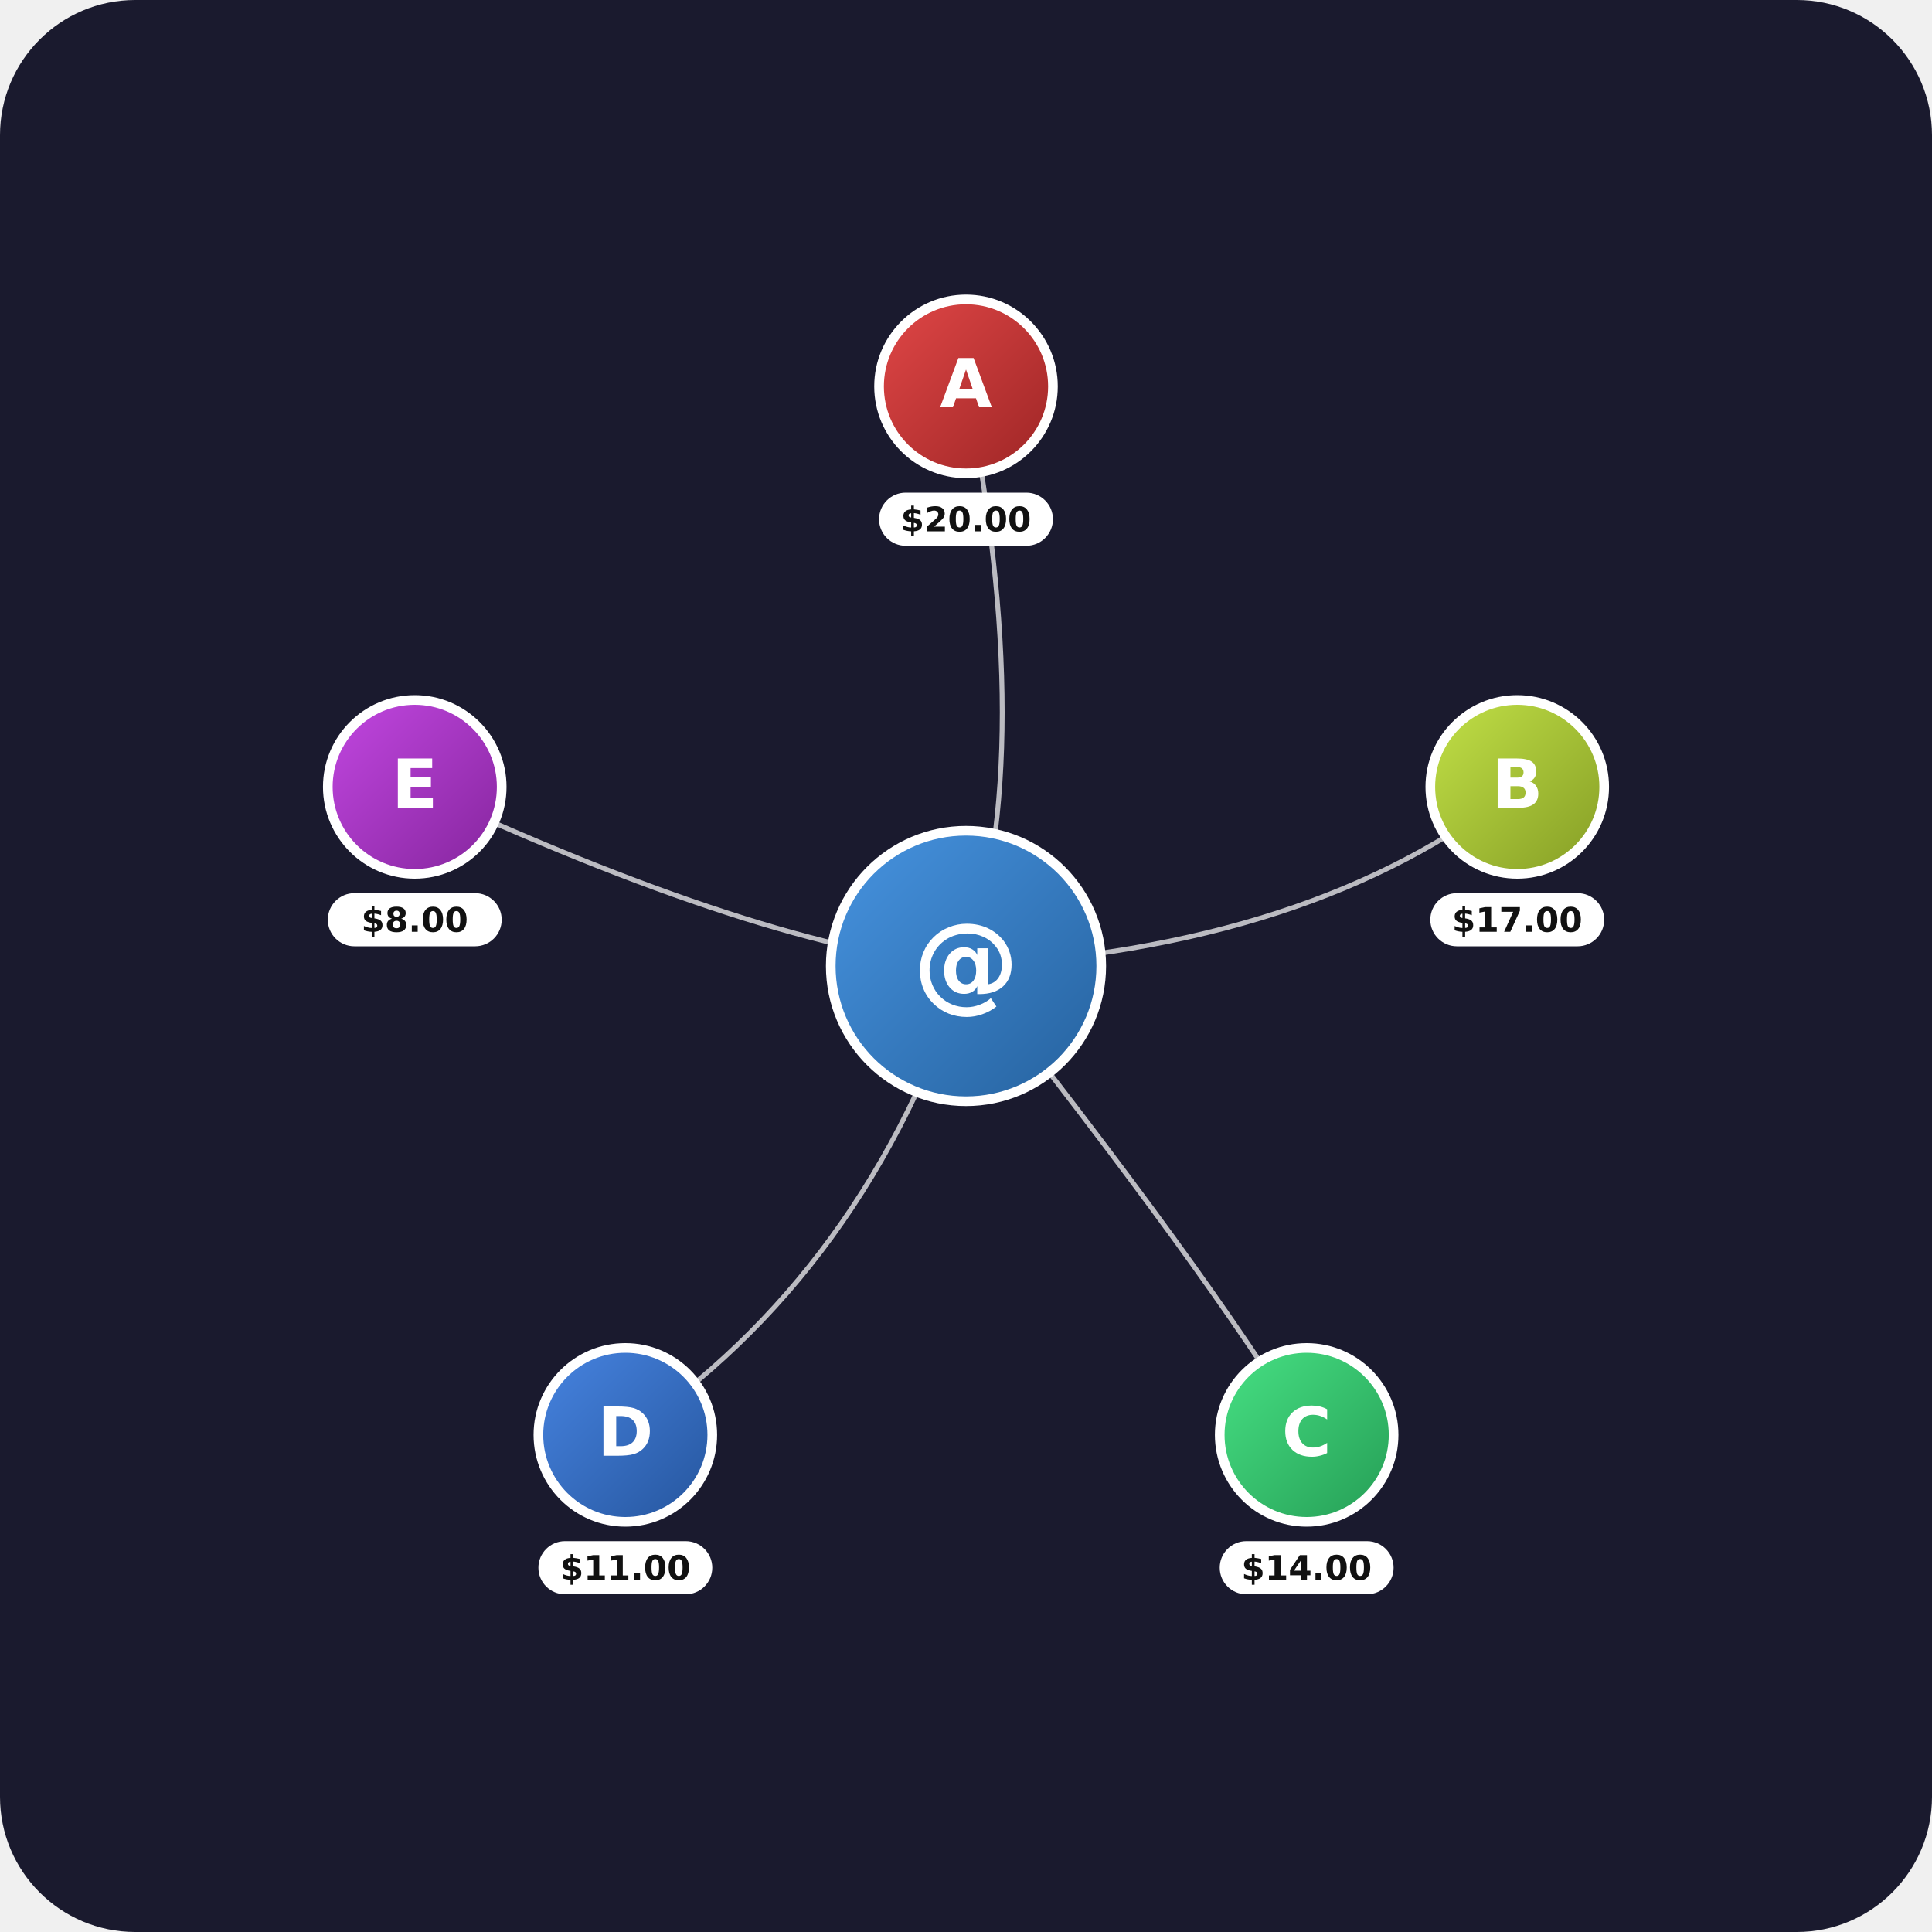
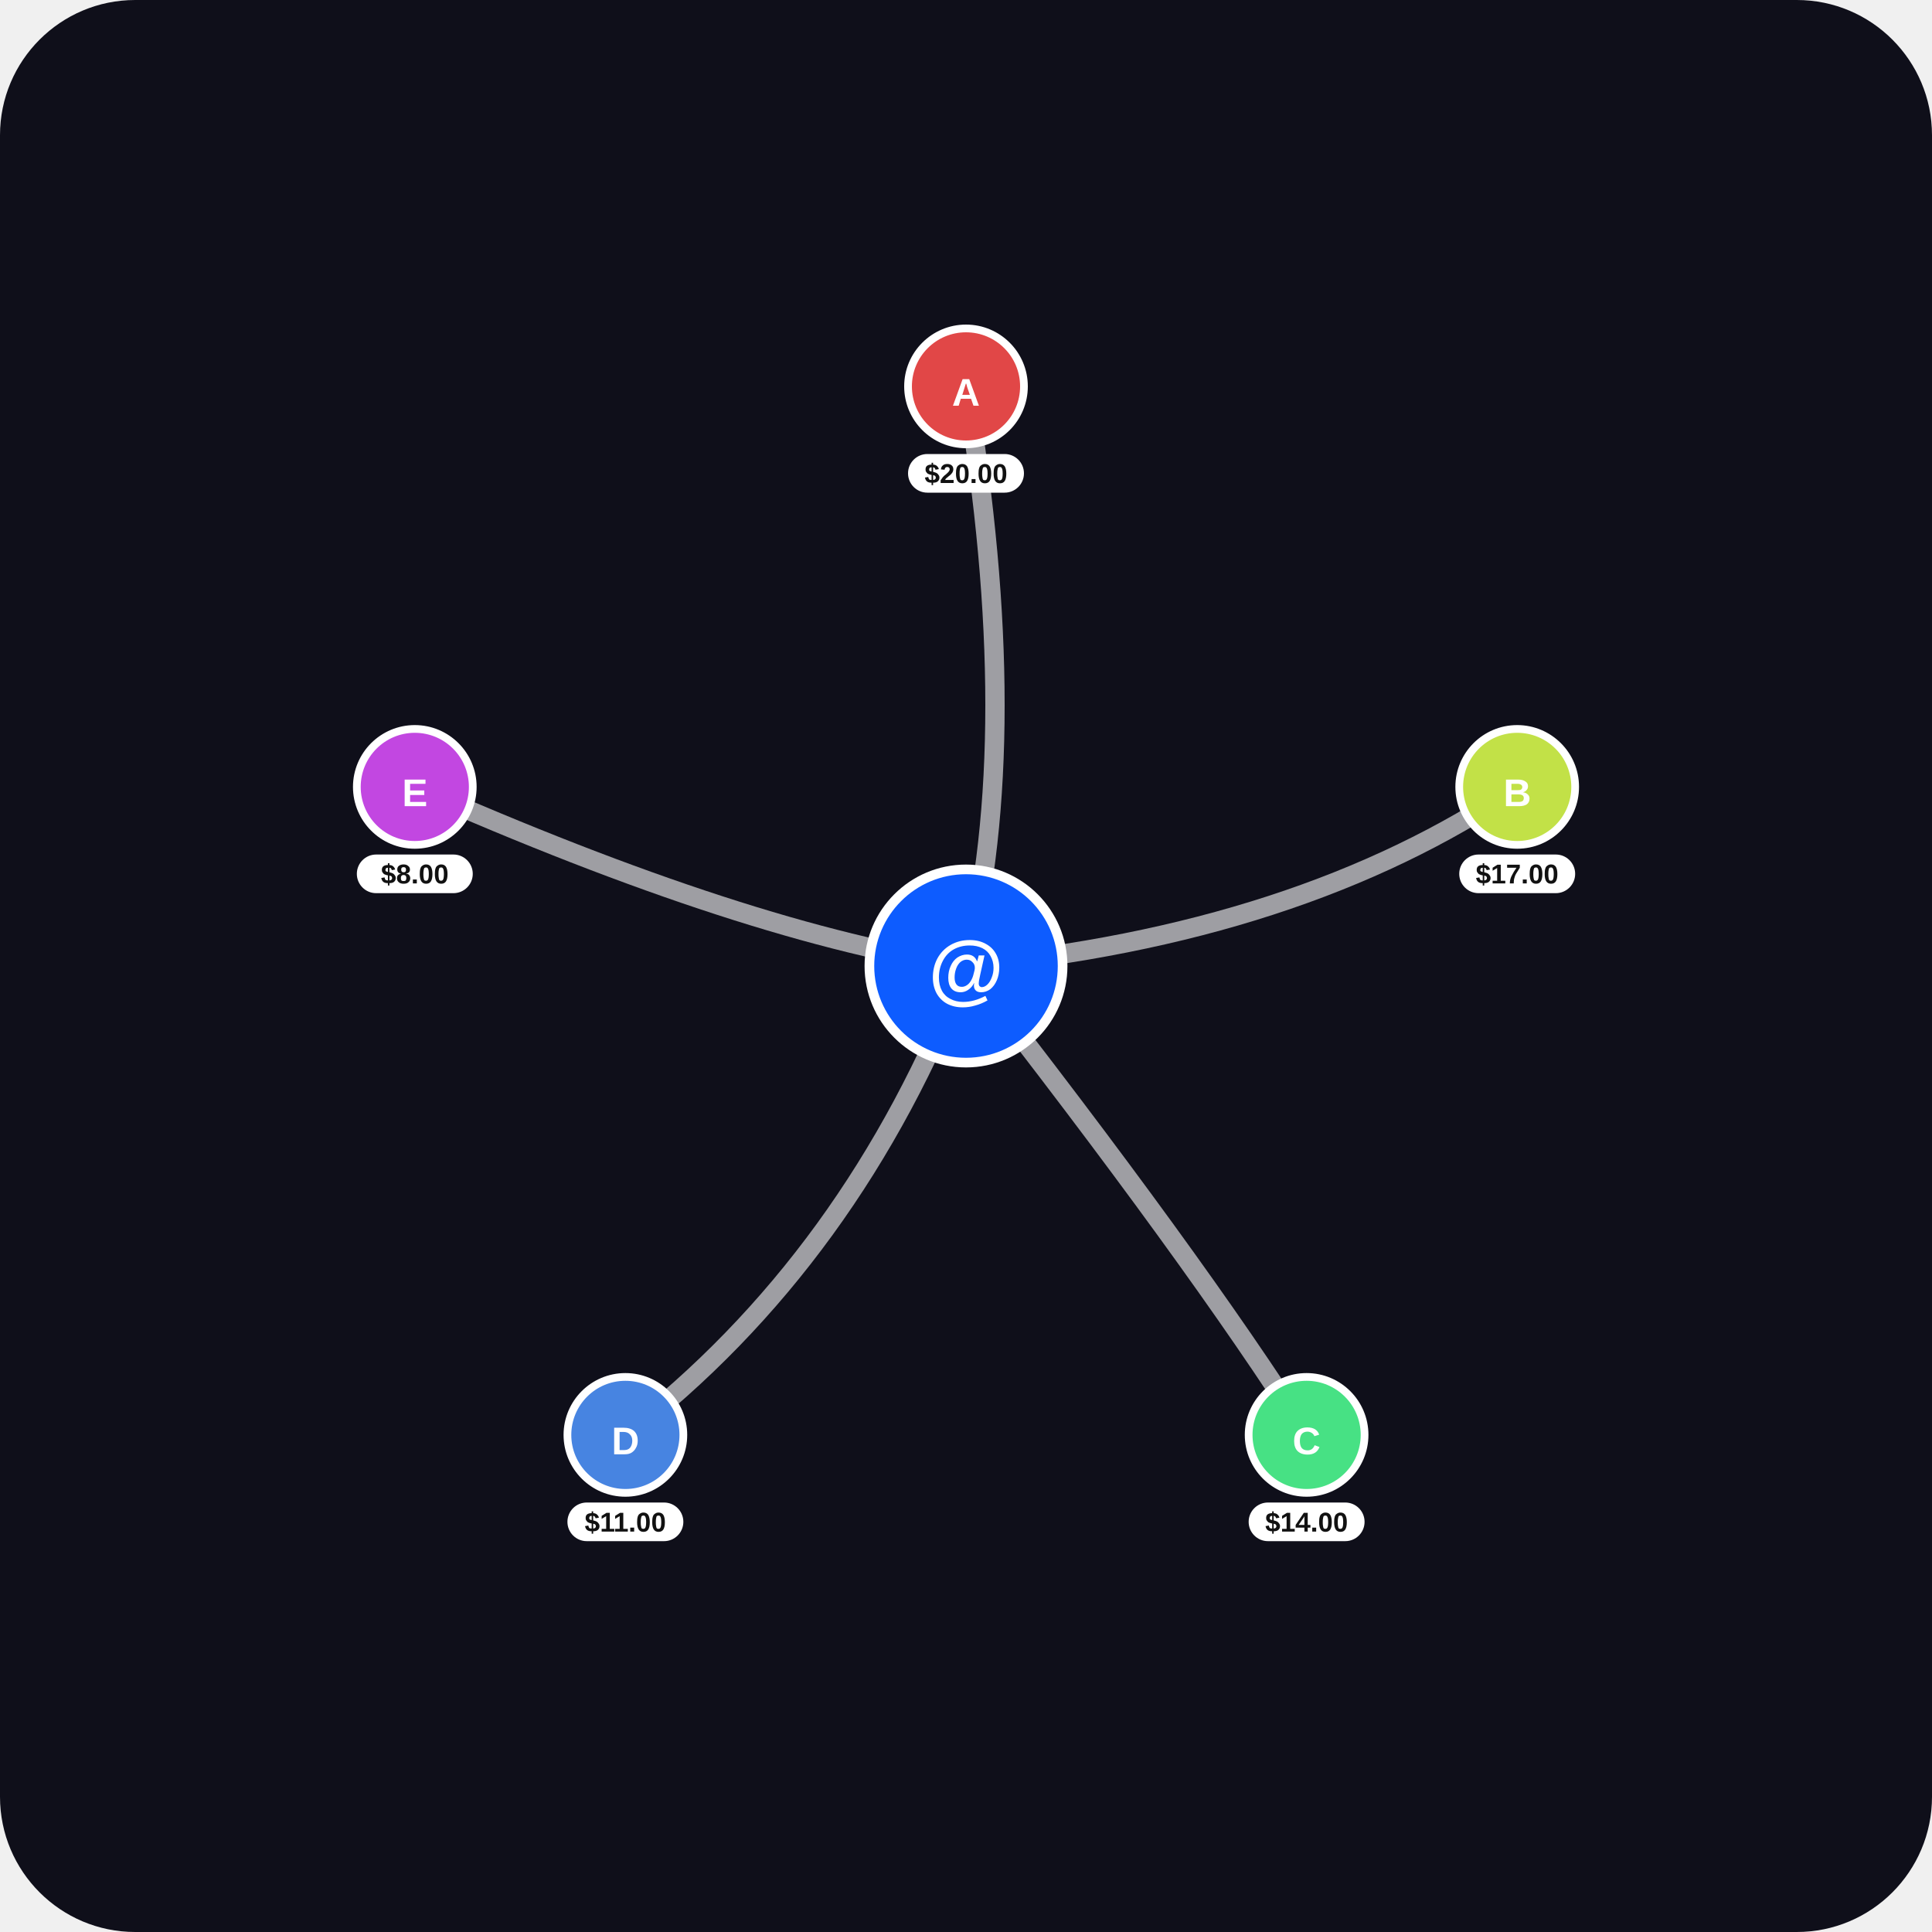
- <svg xmlns="http://www.w3.org/2000/svg" viewBox="0 0 400 400" width="400" height="400">
-   <defs>
-     <linearGradient id="grad-sheen" x1="0%" y1="0%" x2="100%" y2="0%">
-       <stop offset="0" stop-color="#888" />
-       <stop offset="0.5" stop-color="#fff" />
-       <stop offset="1" stop-color="#888" />
-     </linearGradient>
-     <linearGradient id="grad-copper" x1="0%" y1="0%" x2="100%" y2="0%">
-       <stop offset="0" stop-color="#7A3F1D" />
-       <stop offset="0.5" stop-color="#FFD8B5" />
-       <stop offset="1" stop-color="#7A3F1D" />
-     </linearGradient>
-     <linearGradient id="grad-gold-wire" x1="0%" y1="0%" x2="100%" y2="0%">
-       <stop offset="0" stop-color="#7A5800" />
-       <stop offset="0.5" stop-color="#FFF6B0" />
-       <stop offset="1" stop-color="#7A5800" />
-     </linearGradient>
-     <linearGradient id="grad-sunset" x1="0%" y1="0%" x2="100%" y2="0%">
-       <stop offset="0" stop-color="#FF6B35" />
-       <stop offset="1" stop-color="#FFD700" />
-     </linearGradient>
-     <linearGradient id="grad-ocean" x1="0%" y1="0%" x2="100%" y2="0%">
-       <stop offset="0" stop-color="#0077B6" />
-       <stop offset="1" stop-color="#90E0EF" />
-     </linearGradient>
-     <linearGradient id="grad-fire" x1="0%" y1="0%" x2="100%" y2="0%">
-       <stop offset="0" stop-color="#FF0000" />
-       <stop offset="1" stop-color="#FFD700" />
-     </linearGradient>
-     <linearGradient id="grad-forest" x1="0%" y1="0%" x2="100%" y2="0%">
-       <stop offset="0" stop-color="#0F5132" />
-       <stop offset="1" stop-color="#6EE7B7" />
-     </linearGradient>
-     <linearGradient id="grad-candy" x1="0%" y1="0%" x2="100%" y2="0%">
-       <stop offset="0" stop-color="#FF1493" />
-       <stop offset="1" stop-color="#7C3AED" />
-     </linearGradient>
-     <linearGradient id="grad-rainbow" x1="0%" y1="0%" x2="100%" y2="0%">
-       <stop offset="0" stop-color="#FF0000" />
-       <stop offset="0.33" stop-color="#FFFF00" />
-       <stop offset="0.66" stop-color="#00FF00" />
-       <stop offset="1" stop-color="#9D4EDD" />
-     </linearGradient>
-     <linearGradient id="grad-synthwave" x1="0%" y1="0%" x2="100%" y2="0%">
-       <stop offset="0" stop-color="#FF006E" />
-       <stop offset="0.5" stop-color="#8338EC" />
-       <stop offset="1" stop-color="#3A86FF" />
-     </linearGradient>
-     <linearGradient id="grad-aurora" x1="0%" y1="0%" x2="100%" y2="0%">
-       <stop offset="0" stop-color="#00F5D4" />
-       <stop offset="0.5" stop-color="#00BBF9" />
-       <stop offset="1" stop-color="#9B5DE5" />
-     </linearGradient>
-     <linearGradient id="grad-gold" x1="0%" y1="0%" x2="100%" y2="0%">
-       <stop offset="0" stop-color="#FFF6B0" />
-       <stop offset="0.5" stop-color="#E8C66B" />
-       <stop offset="1" stop-color="#B8860B" />
-     </linearGradient>
-     <linearGradient id="grad-cosmic" x1="0%" y1="0%" x2="100%" y2="0%">
-       <stop offset="0" stop-color="#10002B" />
-       <stop offset="0.5" stop-color="#9D4EDD" />
-       <stop offset="1" stop-color="#FF61DC" />
-     </linearGradient>
-     <filter id="glow-cyan" x="-50%" y="-50%" width="200%" height="200%">
-       <feGaussianBlur stdDeviation="2.5" result="b" />
-       <feMerge>
-         <feMergeNode in="b" />
-         <feMergeNode in="SourceGraphic" />
-       </feMerge>
-     </filter>
-     <filter id="glow-magenta" x="-50%" y="-50%" width="200%" height="200%">
-       <feGaussianBlur stdDeviation="2.5" result="b" />
-       <feMerge>
-         <feMergeNode in="b" />
-         <feMergeNode in="SourceGraphic" />
-       </feMerge>
-     </filter>
-     <filter id="glow-green" x="-50%" y="-50%" width="200%" height="200%">
-       <feGaussianBlur stdDeviation="2.5" result="b" />
-       <feMerge>
-         <feMergeNode in="b" />
-         <feMergeNode in="SourceGraphic" />
-       </feMerge>
-     </filter>
-     <filter id="glow-gold" x="-50%" y="-50%" width="200%" height="200%">
-       <feGaussianBlur stdDeviation="2.5" result="b" />
-       <feMerge>
-         <feMergeNode in="b" />
-         <feMergeNode in="SourceGraphic" />
-       </feMerge>
-     </filter>
-     <filter id="glow-purple" x="-50%" y="-50%" width="200%" height="200%">
-       <feGaussianBlur stdDeviation="2.5" result="b" />
-       <feMerge>
-         <feMergeNode in="b" />
-         <feMergeNode in="SourceGraphic" />
-       </feMerge>
-     </filter>
-     <filter id="glow-orange" x="-50%" y="-50%" width="200%" height="200%">
-       <feGaussianBlur stdDeviation="2.5" result="b" />
-       <feMerge>
-         <feMergeNode in="b" />
-         <feMergeNode in="SourceGraphic" />
-       </feMerge>
-     </filter>
-     <filter id="glow-red" x="-50%" y="-50%" width="200%" height="200%">
-       <feGaussianBlur stdDeviation="2.5" result="b" />
-       <feMerge>
-         <feMergeNode in="b" />
-         <feMergeNode in="SourceGraphic" />
-       </feMerge>
-     </filter>
-     <filter id="glow-blue" x="-50%" y="-50%" width="200%" height="200%">
-       <feGaussianBlur stdDeviation="2.5" result="b" />
-       <feMerge>
-         <feMergeNode in="b" />
-         <feMergeNode in="SourceGraphic" />
-       </feMerge>
-     </filter>
-     <filter id="glow-pink" x="-50%" y="-50%" width="200%" height="200%">
-       <feGaussianBlur stdDeviation="2.5" result="b" />
-       <feMerge>
-         <feMergeNode in="b" />
-         <feMergeNode in="SourceGraphic" />
-       </feMerge>
-     </filter>
-     <filter id="glow-lime" x="-50%" y="-50%" width="200%" height="200%">
-       <feGaussianBlur stdDeviation="2.5" result="b" />
-       <feMerge>
-         <feMergeNode in="b" />
-         <feMergeNode in="SourceGraphic" />
-       </feMerge>
-     </filter>
-     <filter id="glow-soft" x="-50%" y="-50%" width="200%" height="200%">
-       <feGaussianBlur stdDeviation="4" result="b" />
-       <feMerge>
-         <feMergeNode in="b" />
-         <feMergeNode in="SourceGraphic" />
-       </feMerge>
-     </filter>
-     <filter id="glow-inner" x="-50%" y="-50%" width="200%" height="200%">
-       <feGaussianBlur stdDeviation="1.5" result="b" />
-       <feMerge>
-         <feMergeNode in="b" />
-         <feMergeNode in="SourceGraphic" />
-       </feMerge>
-     </filter>
-   </defs>
-   <rect x="0" y="0" width="400" height="400" rx="28" fill="#1A1A2E" />
-   <path d="M 200 200 Q 215.00 155.00 200.00 80.00" fill="none" stroke="#ffffff" stroke-width="1.0" stroke-opacity="0.7" />
-   <circle cx="200.00" cy="88.00" r="3" fill="#ffffff" opacity="0.9" />
-   <path d="M 200 200 Q 272.06 196.46 314.13 162.92" fill="none" stroke="#ffffff" stroke-width="1.0" stroke-opacity="0.7" />
-   <circle cx="314.13" cy="170.92" r="3" fill="#ffffff" opacity="0.9" />
-   <path d="M 200 200 Q 250.27 263.54 270.53 297.08" fill="none" stroke="#ffffff" stroke-width="1.0" stroke-opacity="0.7" />
-   <circle cx="270.53" cy="305.08" r="3" fill="#ffffff" opacity="0.9" />
-   <path d="M 200 200 Q 179.73 263.54 129.47 297.08" fill="none" stroke="#ffffff" stroke-width="1.0" stroke-opacity="0.7" />
-   <circle cx="129.47" cy="305.08" r="3" fill="#ffffff" opacity="0.9" />
-   <path d="M 200 200 Q 157.94 196.46 85.87 162.92" fill="none" stroke="#ffffff" stroke-width="1.0" stroke-opacity="0.7" />
-   <circle cx="85.87" cy="170.92" r="3" fill="#ffffff" opacity="0.9" />
-   <g transform="translate(200.00 200.00)">
-     <defs>
-       <linearGradient id="ctile999" x1="0" y1="0" x2="1" y2="1">
-         <stop offset="0" stop-color="hsl(210,72%,58%)" />
-         <stop offset="1" stop-color="hsl(210,62%,38%)" />
-       </linearGradient>
-     </defs>
-     <circle r="28.0" fill="url(#ctile999)" stroke="#fff" stroke-width="2" />
-     <text x="0" y="6.72" text-anchor="middle" font-family="DejaVu Sans, Arial, sans-serif" font-size="22" font-weight="700" fill="#fff">@</text>
-   </g>
-   <g transform="translate(200.00 80.00)">
-     <defs>
-       <linearGradient id="ctile0" x1="0" y1="0" x2="1" y2="1">
-         <stop offset="0" stop-color="hsl(0,72%,58%)" />
-         <stop offset="1" stop-color="hsl(0,62%,38%)" />
-       </linearGradient>
-     </defs>
-     <circle r="18.0" fill="url(#ctile0)" stroke="#fff" stroke-width="2" />
-     <text x="0" y="4.32" text-anchor="middle" font-family="DejaVu Sans, Arial, sans-serif" font-size="14" font-weight="700" fill="#fff">A</text>
-   </g>
-   <g transform="translate(200.00 102.00)">
-     <rect x="-18" y="0" width="36" height="11" rx="5.5" fill="#fff" />
-     <text x="0" y="8" text-anchor="middle" font-family="DejaVu Sans, Arial, sans-serif" font-size="7" font-weight="700" fill="#111">$20.00</text>
-   </g>
-   <g transform="translate(314.13 162.92)">
-     <defs>
-       <linearGradient id="ctile1" x1="0" y1="0" x2="1" y2="1">
-         <stop offset="0" stop-color="hsl(72,72%,58%)" />
-         <stop offset="1" stop-color="hsl(72,62%,38%)" />
-       </linearGradient>
-     </defs>
-     <circle r="18.0" fill="url(#ctile1)" stroke="#fff" stroke-width="2" />
-     <text x="0" y="4.32" text-anchor="middle" font-family="DejaVu Sans, Arial, sans-serif" font-size="14" font-weight="700" fill="#fff">B</text>
-   </g>
-   <g transform="translate(314.13 184.92)">
-     <rect x="-18" y="0" width="36" height="11" rx="5.5" fill="#fff" />
-     <text x="0" y="8" text-anchor="middle" font-family="DejaVu Sans, Arial, sans-serif" font-size="7" font-weight="700" fill="#111">$17.00</text>
-   </g>
-   <g transform="translate(270.53 297.08)">
-     <defs>
-       <linearGradient id="ctile2" x1="0" y1="0" x2="1" y2="1">
-         <stop offset="0" stop-color="hsl(144,72%,58%)" />
-         <stop offset="1" stop-color="hsl(144,62%,38%)" />
-       </linearGradient>
-     </defs>
-     <circle r="18.0" fill="url(#ctile2)" stroke="#fff" stroke-width="2" />
-     <text x="0" y="4.32" text-anchor="middle" font-family="DejaVu Sans, Arial, sans-serif" font-size="14" font-weight="700" fill="#fff">C</text>
-   </g>
-   <g transform="translate(270.53 319.08)">
-     <rect x="-18" y="0" width="36" height="11" rx="5.5" fill="#fff" />
-     <text x="0" y="8" text-anchor="middle" font-family="DejaVu Sans, Arial, sans-serif" font-size="7" font-weight="700" fill="#111">$14.00</text>
-   </g>
-   <g transform="translate(129.47 297.08)">
-     <defs>
-       <linearGradient id="ctile3" x1="0" y1="0" x2="1" y2="1">
-         <stop offset="0" stop-color="hsl(216,72%,58%)" />
-         <stop offset="1" stop-color="hsl(216,62%,38%)" />
-       </linearGradient>
-     </defs>
-     <circle r="18.0" fill="url(#ctile3)" stroke="#fff" stroke-width="2" />
-     <text x="0" y="4.32" text-anchor="middle" font-family="DejaVu Sans, Arial, sans-serif" font-size="14" font-weight="700" fill="#fff">D</text>
-   </g>
-   <g transform="translate(129.47 319.08)">
-     <rect x="-18" y="0" width="36" height="11" rx="5.5" fill="#fff" />
-     <text x="0" y="8" text-anchor="middle" font-family="DejaVu Sans, Arial, sans-serif" font-size="7" font-weight="700" fill="#111">$11.00</text>
-   </g>
-   <g transform="translate(85.87 162.92)">
-     <defs>
-       <linearGradient id="ctile4" x1="0" y1="0" x2="1" y2="1">
-         <stop offset="0" stop-color="hsl(288,72%,58%)" />
-         <stop offset="1" stop-color="hsl(288,62%,38%)" />
-       </linearGradient>
-     </defs>
-     <circle r="18.0" fill="url(#ctile4)" stroke="#fff" stroke-width="2" />
-     <text x="0" y="4.32" text-anchor="middle" font-family="DejaVu Sans, Arial, sans-serif" font-size="14" font-weight="700" fill="#fff">E</text>
-   </g>
-   <g transform="translate(85.87 184.92)">
-     <rect x="-18" y="0" width="36" height="11" rx="5.5" fill="#fff" />
-     <text x="0" y="8" text-anchor="middle" font-family="DejaVu Sans, Arial, sans-serif" font-size="7" font-weight="700" fill="#111">$8.00</text>
-   </g>
+ <svg xmlns="http://www.w3.org/2000/svg" viewBox="0 0 100 100" width="100" height="100">
+   <rect x="0" y="0" width="100" height="100" rx="7" fill="#0F0F1A" />
+   <path d="M 50 50 Q 53.00 38.00 50.00 20.00" fill="none" stroke="#ffffff" stroke-width="1.0" stroke-opacity="0.595" />
+   <circle cx="50.00" cy="22.00" r="0.8" fill="#ffffff" opacity="0.85" />
+   <path d="M 50 50 Q 67.27 48.36 78.53 40.73" fill="none" stroke="#ffffff" stroke-width="1.0" stroke-opacity="0.595" />
+   <circle cx="78.53" cy="42.73" r="0.8" fill="#ffffff" opacity="0.85" />
+   <path d="M 50 50 Q 61.82 65.14 67.63 74.27" fill="none" stroke="#ffffff" stroke-width="1.0" stroke-opacity="0.595" />
+   <circle cx="67.63" cy="76.27" r="0.8" fill="#ffffff" opacity="0.85" />
+   <path d="M 50 50 Q 44.18 65.14 32.37 74.27" fill="none" stroke="#ffffff" stroke-width="1.0" stroke-opacity="0.595" />
+   <circle cx="32.37" cy="76.27" r="0.8" fill="#ffffff" opacity="0.85" />
+   <path d="M 50 50 Q 38.73 48.36 21.47 40.73" fill="none" stroke="#ffffff" stroke-width="1.0" stroke-opacity="0.595" />
+   <circle cx="21.47" cy="42.73" r="0.8" fill="#ffffff" opacity="0.85" />
+   <circle cx="50" cy="50" r="5" fill="#0D5CFF" stroke="#fff" stroke-width="0.5" />
+   <text x="50" y="51.5" text-anchor="middle" font-family="Arial, sans-serif" font-size="4" font-weight="700" fill="#fff">@</text>
+   <circle cx="50.00" cy="20.00" r="3" fill="hsl(0,72%,58%)" stroke="#fff" stroke-width="0.4" />
+   <text x="50.00" y="21.00" text-anchor="middle" font-family="Arial, sans-serif" font-size="2" font-weight="700" fill="#fff">A</text>
+   <rect x="47.00" y="23.50" width="6" height="2" rx="1" fill="#fff" />
+   <text x="50.00" y="25.00" text-anchor="middle" font-family="Arial, sans-serif" font-size="1.4" font-weight="700" fill="#111">$20.00</text>
+   <circle cx="78.53" cy="40.73" r="3" fill="hsl(72,72%,58%)" stroke="#fff" stroke-width="0.4" />
+   <text x="78.53" y="41.73" text-anchor="middle" font-family="Arial, sans-serif" font-size="2" font-weight="700" fill="#fff">B</text>
+   <rect x="75.53" y="44.23" width="6" height="2" rx="1" fill="#fff" />
+   <text x="78.53" y="45.73" text-anchor="middle" font-family="Arial, sans-serif" font-size="1.4" font-weight="700" fill="#111">$17.00</text>
+   <circle cx="67.63" cy="74.27" r="3" fill="hsl(144,72%,58%)" stroke="#fff" stroke-width="0.4" />
+   <text x="67.63" y="75.27" text-anchor="middle" font-family="Arial, sans-serif" font-size="2" font-weight="700" fill="#fff">C</text>
+   <rect x="64.63" y="77.77" width="6" height="2" rx="1" fill="#fff" />
+   <text x="67.63" y="79.27" text-anchor="middle" font-family="Arial, sans-serif" font-size="1.4" font-weight="700" fill="#111">$14.00</text>
+   <circle cx="32.37" cy="74.27" r="3" fill="hsl(216,72%,58%)" stroke="#fff" stroke-width="0.4" />
+   <text x="32.37" y="75.27" text-anchor="middle" font-family="Arial, sans-serif" font-size="2" font-weight="700" fill="#fff">D</text>
+   <rect x="29.37" y="77.77" width="6" height="2" rx="1" fill="#fff" />
+   <text x="32.37" y="79.27" text-anchor="middle" font-family="Arial, sans-serif" font-size="1.4" font-weight="700" fill="#111">$11.00</text>
+   <circle cx="21.47" cy="40.73" r="3" fill="hsl(288,72%,58%)" stroke="#fff" stroke-width="0.4" />
+   <text x="21.47" y="41.73" text-anchor="middle" font-family="Arial, sans-serif" font-size="2" font-weight="700" fill="#fff">E</text>
+   <rect x="18.47" y="44.23" width="6" height="2" rx="1" fill="#fff" />
+   <text x="21.47" y="45.73" text-anchor="middle" font-family="Arial, sans-serif" font-size="1.4" font-weight="700" fill="#111">$8.00</text>
</svg>
